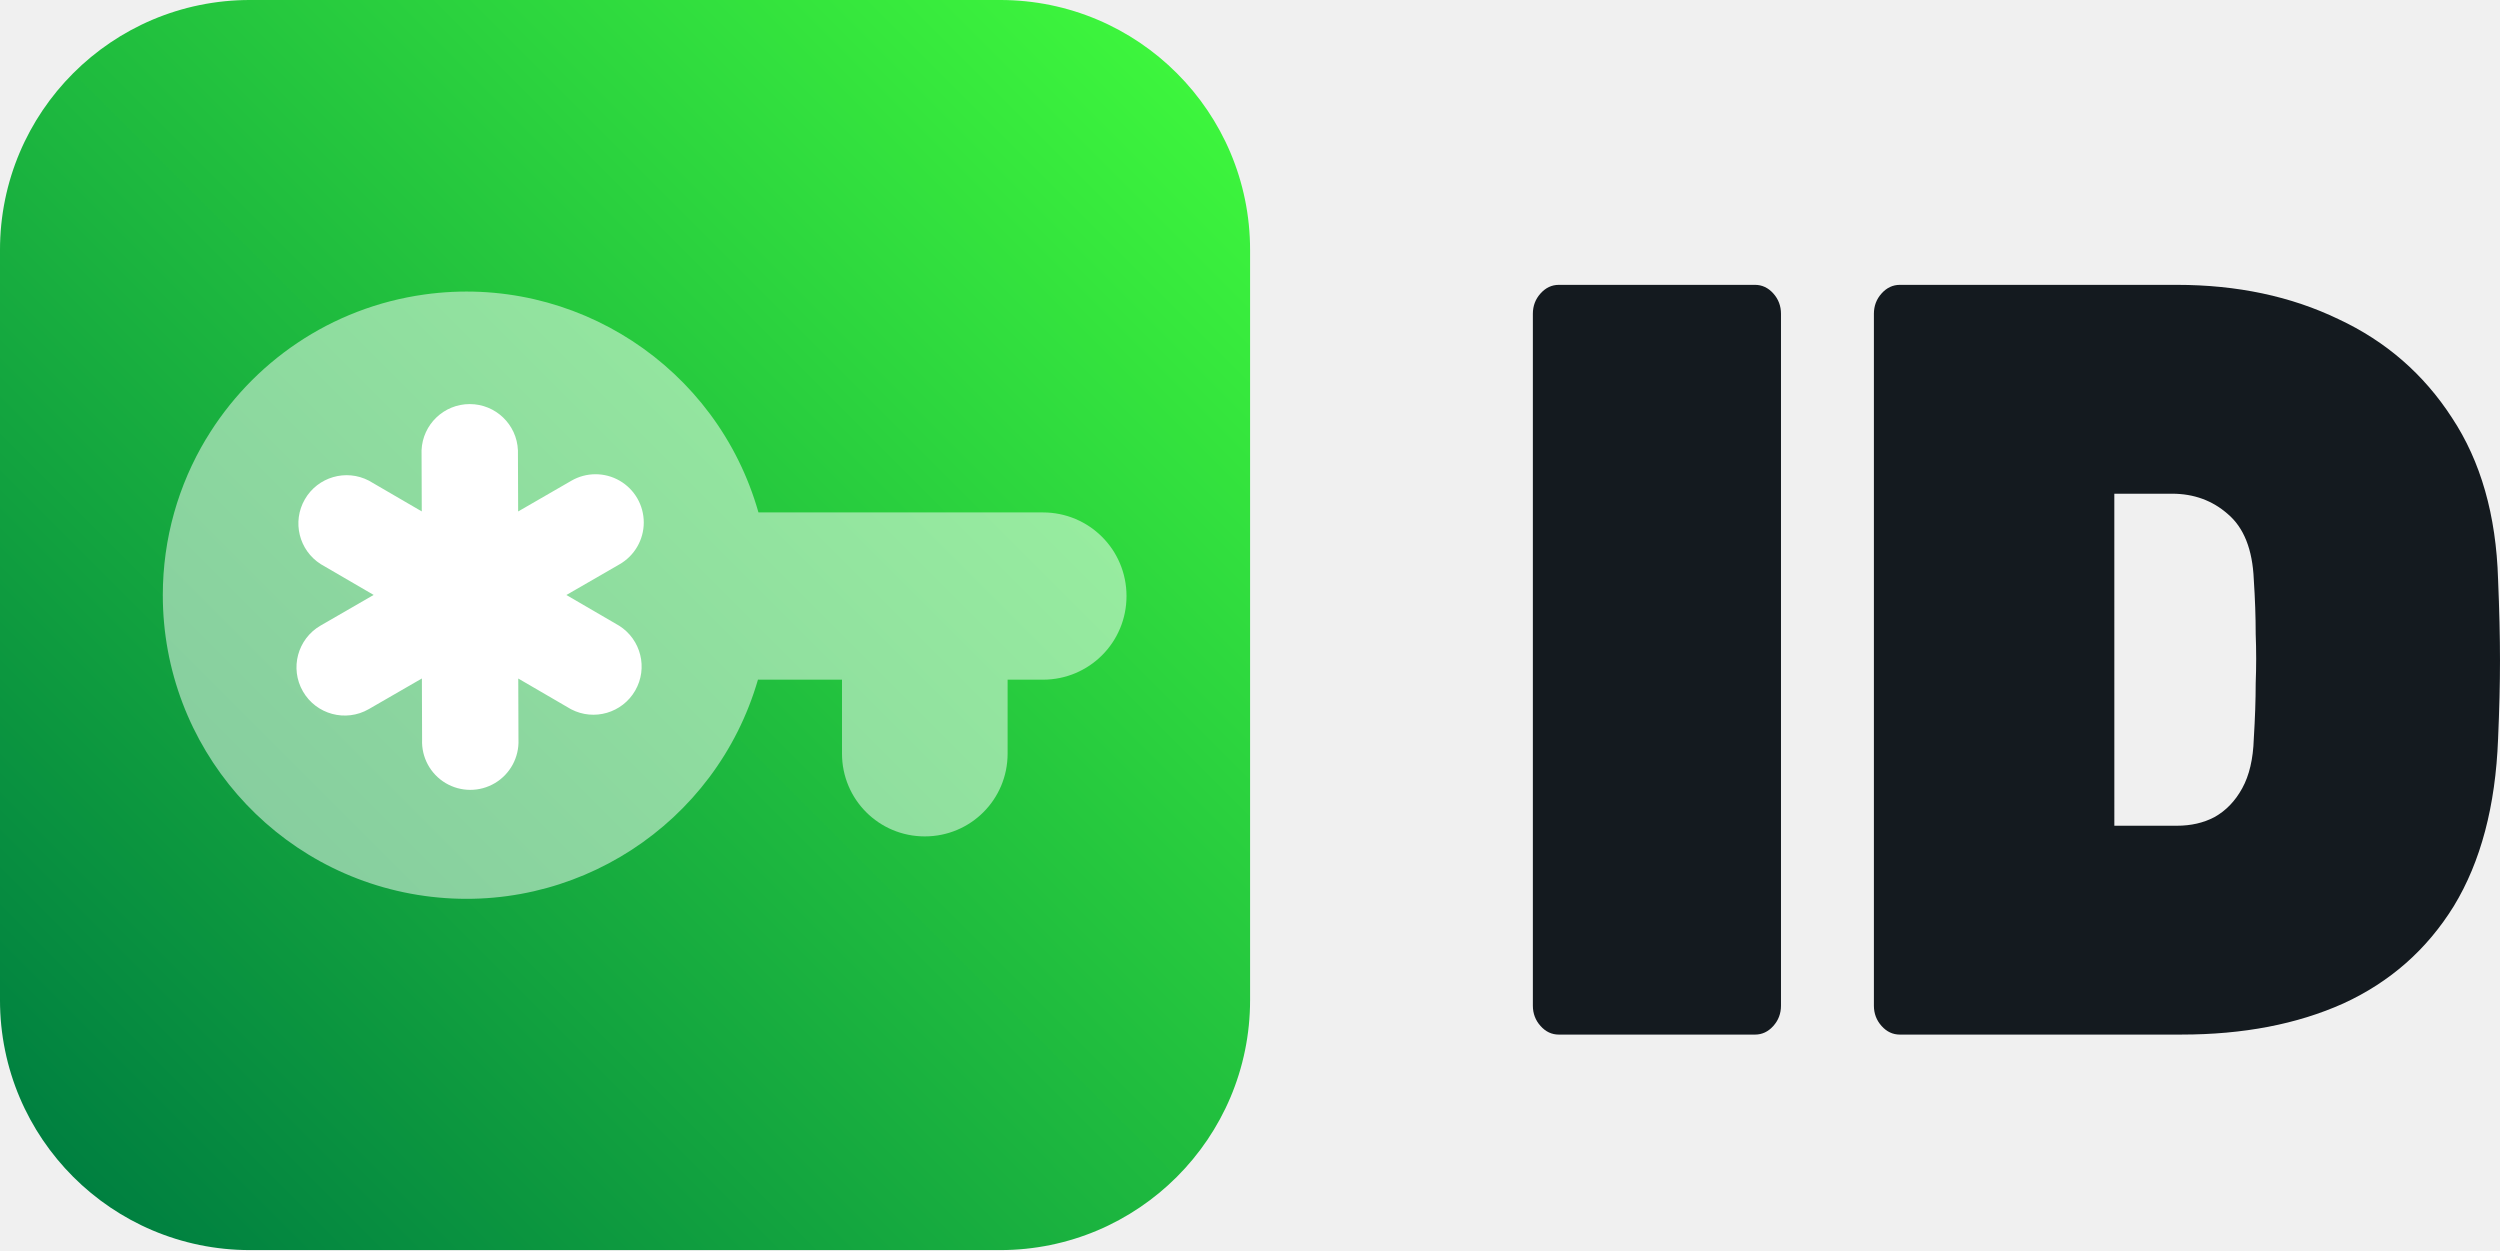
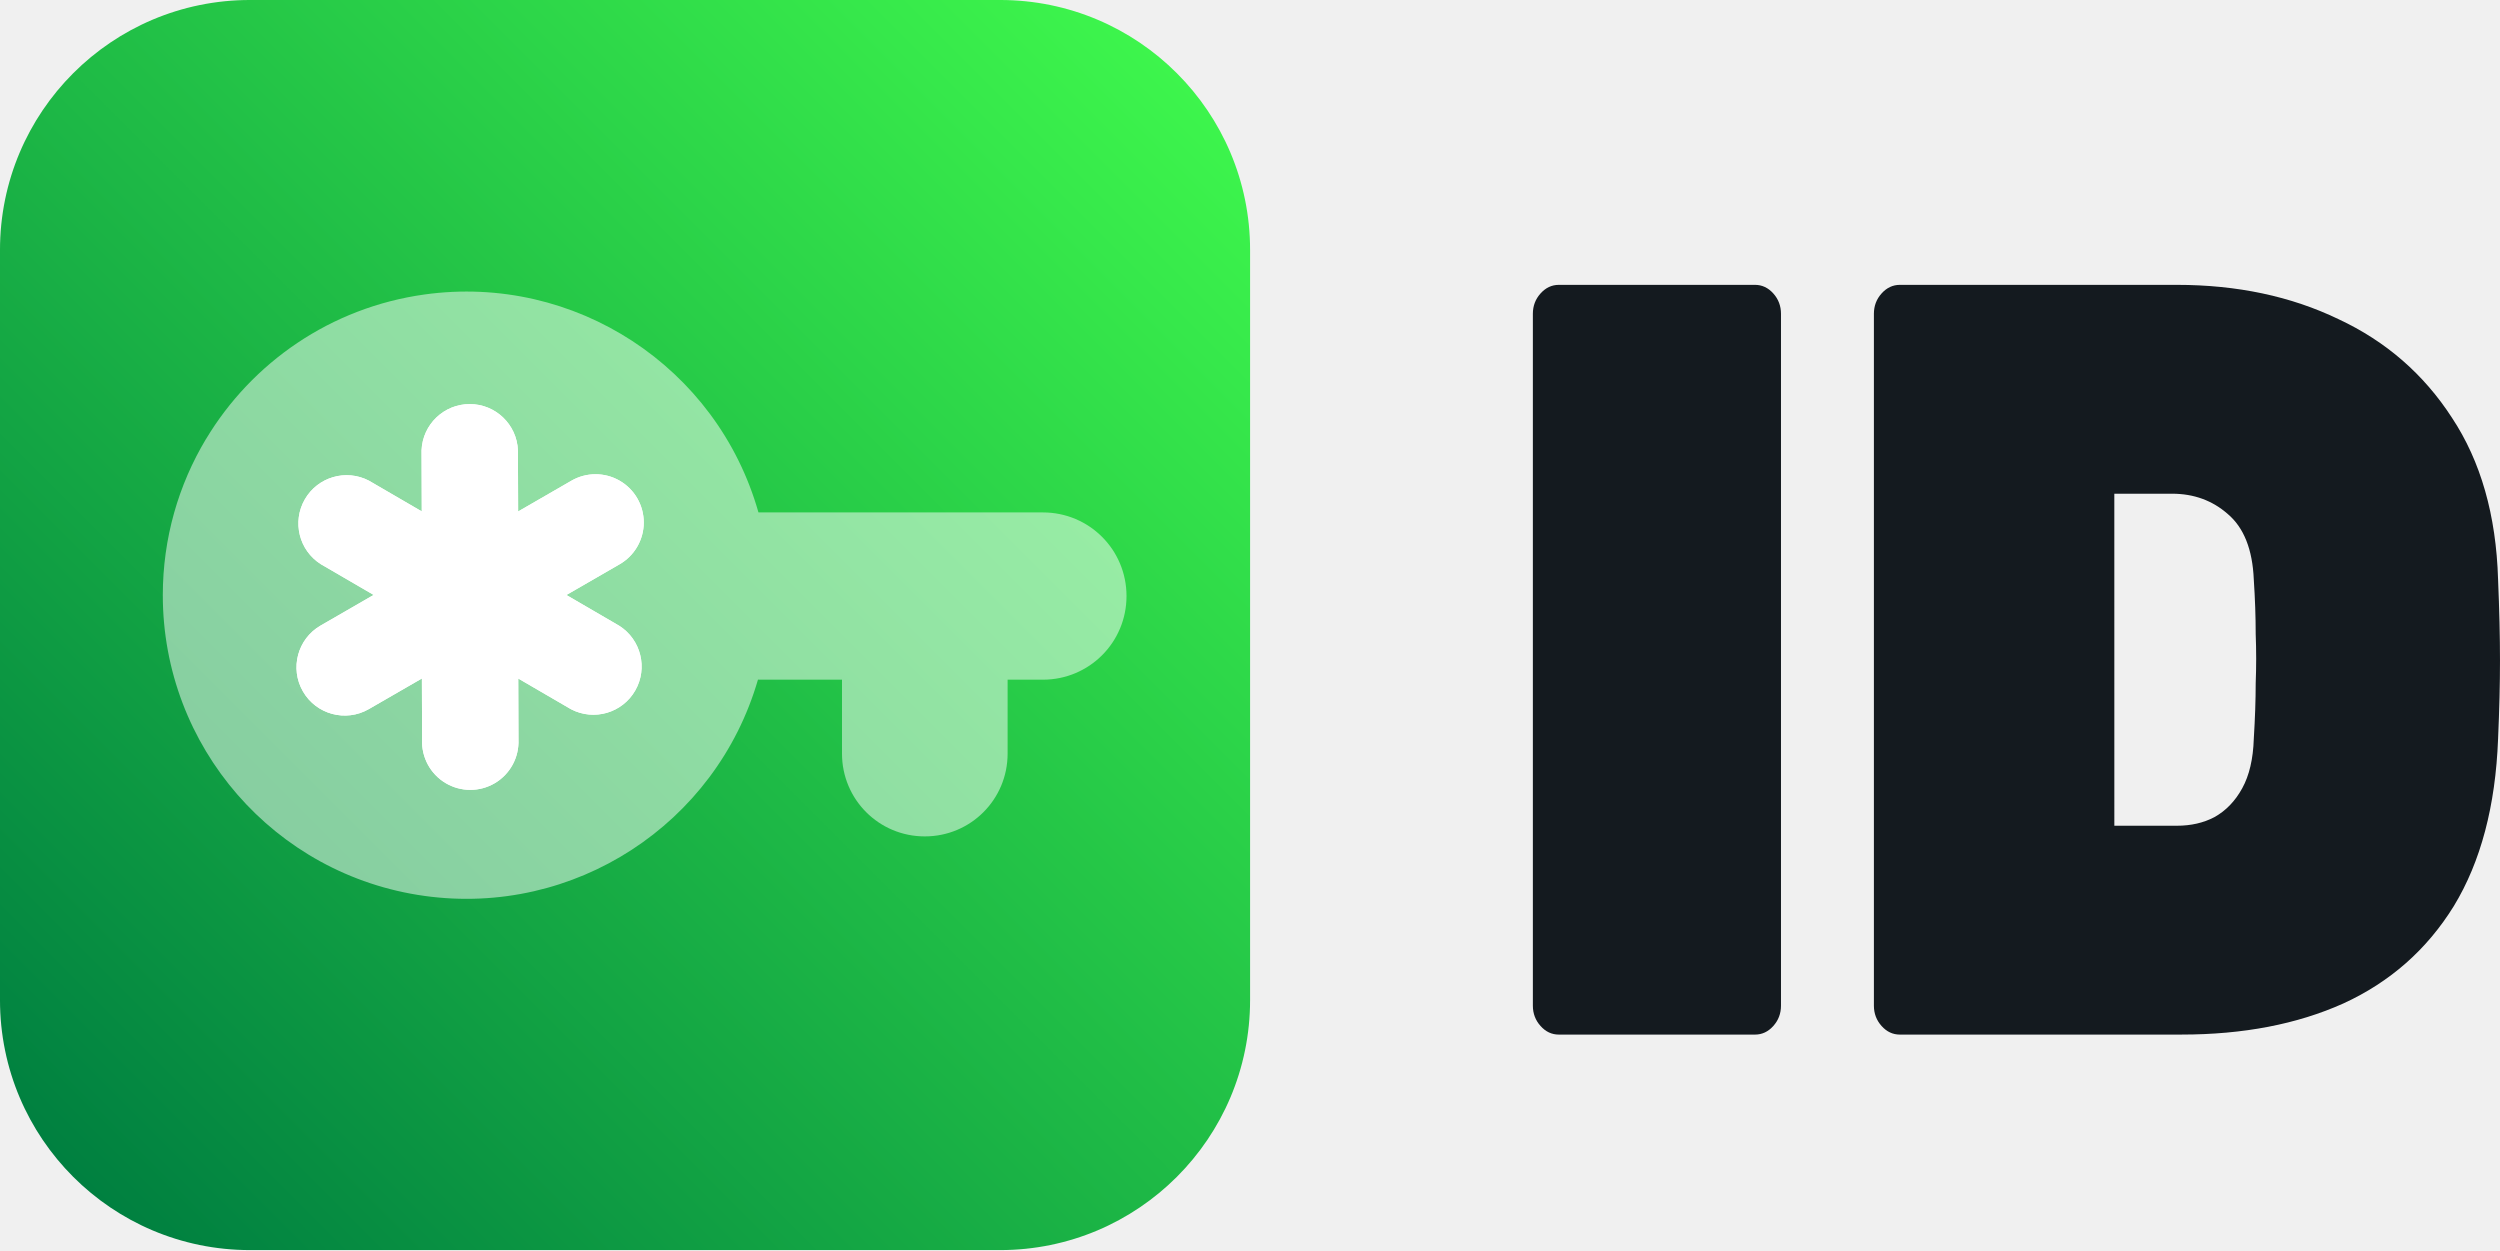
<svg xmlns="http://www.w3.org/2000/svg" xmlns:xlink="http://www.w3.org/1999/xlink" width="499.963" height="250" viewBox="0 0 132.282 66.146" version="1.1" id="svg5" xml:space="preserve">
  <defs id="defs2">
+     <linearGradient id="linearGradient1010">
+       <stop style="stop-color:#00994d;stop-opacity:1;" offset="0" id="stop1006" />
+       <stop style="stop-color:#3df54c;stop-opacity:1;" offset="1" id="stop1008" />
+     </linearGradient>
+     <linearGradient id="linearGradient1003">
+       <stop style="stop-color:#008040;stop-opacity:1;" offset="0" id="stop999" />
+       <stop style="stop-color:#3df54c;stop-opacity:1;" offset="1" id="stop1001" />
+     </linearGradient>
+     <linearGradient id="linearGradient997">
+       <stop style="stop-color:#008040;stop-opacity:1;" offset="0" id="stop993" />
+       <stop style="stop-color:#3df54c;stop-opacity:1;" offset="1" id="stop995" />
+     </linearGradient>
    <linearGradient id="linearGradient1009">
      <stop style="stop-color:#008040;stop-opacity:1;" offset="0" id="stop1005" />
-       <stop style="stop-color:#3df53d;stop-opacity:1;" offset="1" id="stop1007" />
+       <stop style="stop-color:#3df54c;stop-opacity:1;" offset="1" id="stop1007" />
    </linearGradient>
    <linearGradient id="linearGradient24524">
      <stop style="stop-color:#006644;stop-opacity:1;" offset="0" id="stop24520" />
-       <stop style="stop-color:#47eb47;stop-opacity:1;" offset="0.8" id="stop24522" />
+       <stop style="stop-color:#47eb55;stop-opacity:1;" offset="0.8" id="stop24522" />
    </linearGradient>
    <linearGradient id="linearGradient22533">
      <stop style="stop-color:#a3daf5;stop-opacity:1;" offset="0" id="stop22529" />
      <stop style="stop-color:#ffffff;stop-opacity:1;" offset="0.502" id="stop22531" />
    </linearGradient>
    <linearGradient id="linearGradient22527">
      <stop style="stop-color:#a6d9f2;stop-opacity:1;" offset="0" id="stop22523" />
      <stop style="stop-color:#ffffff;stop-opacity:1;" offset="0.295" id="stop22525" />
    </linearGradient>
    <style id="style6568">.cls-1{fill:none;}.cls-2{clip-path:url(#clip-path);}</style>
    <clipPath id="clip-path">
      <rect class="cls-1" x="0.06" width="24" height="24" id="rect6570" y="0" />
    </clipPath>
    <linearGradient id="linearGradient5222-7">
      <stop style="stop-color:#17191c;stop-opacity:1;" offset="0" id="stop5218-5" />
      <stop style="stop-color:#2e3038;stop-opacity:1;" offset="1" id="stop5220-3" />
    </linearGradient>
    <style id="style6568-5">.cls-1{fill:none;}.cls-2{clip-path:url(#clip-path);}</style>
    <linearGradient xlink:href="#linearGradient5222-7" id="linearGradient3859-6" gradientUnits="userSpaceOnUse" x1="2487.377" y1="3121.336" x2="2487.377" y2="2945.266" />
    <style id="style6568-9">.cls-1{fill:none;}.cls-2{clip-path:url(#clip-path);}</style>
    <linearGradient id="linearGradient45366-7">
      <stop style="stop-color:#aaaaaa;stop-opacity:1;" offset="0" id="stop45364-5" />
    </linearGradient>
    <linearGradient id="id">
      <stop style="stop-color:#0ac247;stop-opacity:1;" offset="0" id="stop23041" />
      <stop style="stop-color:#ffffff;stop-opacity:1;" offset="1" id="stop23043" />
    </linearGradient>
    <style id="style22571">.cls-1{fill:#84d0f7;}.cls-2{fill:#aa392d;}.cls-3{fill:#7c211a;}.cls-4{fill:#e59973;}.cls-5{fill:#2d2d2d;}.cls-6{opacity:0.2;}.cls-7{opacity:0.3;}</style>
    <style id="style23309">
      .cls-1 {
        fill: none;
      }
    </style>
    <linearGradient xlink:href="#id" id="linearGradient7102" gradientUnits="userSpaceOnUse" gradientTransform="matrix(0,3.650124,-3.650124,0,-570.2378,3667.498)" x1="-161.081" y1="-123.594" x2="-56.793" y2="-123.594" />
-     <linearGradient xlink:href="#linearGradient1009" id="linearGradient51942" gradientUnits="userSpaceOnUse" gradientTransform="matrix(0.6451905,0,0,0.6451906,88.66183,129.4048)" x1="211.292" y1="762.624" x2="301.672" y2="672.244" />
+     <linearGradient xlink:href="#linearGradient997" id="linearGradient51942" gradientUnits="userSpaceOnUse" gradientTransform="matrix(0.6451905,0,0,0.6451906,88.66183,129.4048)" x1="211.292" y1="762.624" x2="301.672" y2="672.244" />
    <linearGradient xlink:href="#linearGradient24524" id="linearGradient1851" gradientUnits="userSpaceOnUse" gradientTransform="matrix(0.6451905,0,0,0.6451906,-65.72627,143.7504)" x1="211.292" y1="762.624" x2="301.672" y2="672.244" />
-     <linearGradient xlink:href="#linearGradient1009" id="linearGradient22509" gradientUnits="userSpaceOnUse" gradientTransform="matrix(0.6451905,0,0,0.6451906,88.66183,230.6858)" x1="211.292" y1="762.624" x2="301.672" y2="672.244" />
+     <linearGradient xlink:href="#linearGradient1003" id="linearGradient22509" gradientUnits="userSpaceOnUse" gradientTransform="matrix(0.6451905,0,0,0.6451906,88.66183,230.6858)" x1="211.292" y1="762.624" x2="301.672" y2="672.244" />
    <linearGradient xlink:href="#linearGradient22533" id="linearGradient22517" x1="317.944" y1="562.145" x2="371.947" y2="562.145" gradientUnits="userSpaceOnUse" />
    <linearGradient xlink:href="#linearGradient22527" id="linearGradient22521" gradientUnits="userSpaceOnUse" x1="342.176" y1="581.118" x2="342.176" y2="543.694" />
-     <linearGradient xlink:href="#linearGradient1009" id="linearGradient24150" x1="-494.602" y1="2701.458" x2="-494.602" y2="3120.009" gradientUnits="userSpaceOnUse" />
-     <linearGradient xlink:href="#linearGradient1009" id="linearGradient27220" gradientUnits="userSpaceOnUse" gradientTransform="matrix(0.6451905,0,0,0.6451906,88.66183,383.685)" x1="211.292" y1="762.624" x2="301.672" y2="672.244" />
+     <linearGradient xlink:href="#linearGradient1010" id="linearGradient24150" x1="-494.602" y1="2739.626" x2="-494.602" y2="3120.009" gradientUnits="userSpaceOnUse" />
+     <linearGradient xlink:href="#linearGradient1009" id="linearGradient27220" gradientUnits="userSpaceOnUse" gradientTransform="matrix(0.6451905,0,0,0.6451906,88.66183,383.685)" x1="211.292" y1="762.624" x2="306.865" y2="667.051" />
  </defs>
  <g id="layer1" transform="translate(-220.1774,-558.3193)">
    <rect style="font-weight:900;font-size:53.702px;font-family:Rubik;-inkscape-font-specification:'Rubik Heavy';letter-spacing:-0.719px;fill:#000000;fill-opacity:1;stroke-width:8.183" id="rect22610" width="182.314" height="182.314" x="8.791" y="662.274" rx="16.843" ry="16.843" />
    <g style="fill:#c2d3d6;fill-opacity:1" id="g2601" transform="matrix(0.1229696,0,0,0.1229696,989.6571,3098.486)" />
    <g style="fill:#ffffff;fill-opacity:1" id="g69027" transform="matrix(0.01311796,0,0,0.01311796,146.4478,764.8663)">
      <g id="g69025" style="fill:#ffffff;fill-opacity:1">
        <g id="g69023" style="fill:#ffffff;fill-opacity:0.619" transform="translate(-15.40002,-34.74367)">
		
		
	</g>
      </g>
    </g>
    <g style="fill:#c2d3d6;fill-opacity:1" id="g45797" transform="matrix(0.03190418,0,0,0.03190418,-256.1626,1085.391)" />
    <rect style="fill:url(#linearGradient51942);fill-opacity:1.0;stroke-width:4.147" id="rect51928" width="66.146" height="66.146" x="220.177" y="558.319" rx="13.229" ry="13.229" />
    <g style="fill:#c2d3d6;fill-opacity:1" id="g51940" transform="matrix(0.03190418,0,0,0.03190418,239.1662,573.5163)" />
    <rect style="fill:url(#linearGradient1851);fill-opacity:1;stroke-width:4.147" id="rect1837" width="66.146" height="66.146" x="65.789" y="572.665" rx="13.229" ry="13.229" />
    <g id="g7100-3" transform="matrix(0,-0.1340248,0.1340248,0,-138.7869,521.6343)">
      <path id="path7096-6" style="fill:#ffffff;fill-opacity:0.5;stroke-width:10.898" d="m -447.027,2759.688 c 30.176,18.122 51.901,49.229 57.05,86.259 8.239,59.249 -28.481,115.514 -86.045,131.832 l 8e-4,72.476 c -4e-4,0.164 0,0.318 0,0.48 l -4e-4,39.334 c -1.9e-4,18.293 -14.725,33.019 -33.017,33.019 -18.293,0 -33.02,-14.726 -33.02,-33.018 l -7e-4,-13.925 h -29.179 c -18.11,0 -32.69,-14.579 -32.69,-32.69 0,-18.11 14.58,-32.692 32.691,-32.692 h 29.179 l -7e-4,-32.383 c 0,-0.263 0,-0.525 0.037,-0.789 -57.194,-16.553 -93.614,-72.615 -85.405,-131.645 8.238,-59.248 58.911,-103.329 118.739,-103.329 22.436,0 43.584,6.198 61.69,17.071 z" />
      <path d="m -553.739,2903.811 12.14,-20.862 -24.137,0.084 a 19.041,19.041 0 1 1 0.021,-38.049 l 24.137,-0.084 -12.091,-20.943 a 19.041,19.041 0 0 1 32.981,-19.041 l 12.092,20.942 12.143,-20.86 a 19.041,19.041 0 0 1 32.969,18.993 l -12.14,20.863 24.137,-0.084 a 19.041,19.041 0 0 1 -0.02,38.049 l -24.137,0.084 12.091,20.943 a 19.042,19.042 0 1 1 -32.981,19.042 l -12.091,-20.943 -12.143,20.861 a 19.041,19.041 0 0 1 -32.969,-18.993 z" id="path7098-7" style="fill:#ffffff;fill-opacity:1;stroke-width:19.041" />
    </g>
    <g aria-label="ID" transform="scale(0.9476055,1.055292)" id="text2064" style="font-weight:900;font-size:53.702px;font-family:Rubik;-inkscape-font-specification:'Rubik Heavy';letter-spacing:-0.719px;fill:#141a1f;stroke-width:108.716">
      <path d="m 319.394,580.941 q -0.591,0 -1.02,-0.43 -0.43,-0.43 -0.43,-1.02 V 544.799 q 0,-0.591 0.43,-1.02 0.43,-0.43 1.02,-0.43 h 10.955 q 0.591,0 1.02,0.43 0.43,0.43 0.43,1.02 v 34.692 q 0,0.591 -0.43,1.02 -0.43,0.43 -1.02,0.43 z" id="path22490" />
      <path d="m 338.437,580.941 q -0.591,0 -1.02,-0.43 -0.43,-0.43 -0.43,-1.02 V 544.799 q 0,-0.591 0.43,-1.02 0.43,-0.43 1.02,-0.43 h 15.466 q 5.048,0 9.022,1.718 3.974,1.665 6.337,4.941 2.417,3.276 2.578,8.109 0.107,2.309 0.107,4.081 0,1.718 -0.107,3.92 -0.215,5.048 -2.47,8.378 -2.256,3.276 -6.176,4.887 -3.867,1.557 -9.022,1.557 z m 11.976,-10.472 h 3.491 q 1.181,0 2.094,-0.43 0.967,-0.483 1.557,-1.45 0.591,-0.967 0.644,-2.47 0.107,-1.557 0.107,-2.793 0.054,-1.235 0,-2.47 0,-1.289 -0.107,-2.739 -0.107,-2.255 -1.45,-3.276 -1.289,-1.02 -3.115,-1.02 h -3.222 z" id="path22492" />
    </g>
    <text xml:space="preserve" style="font-style:normal;font-variant:normal;font-weight:900;font-stretch:normal;font-size:53.702px;font-family:Rubik;-inkscape-font-specification:'Rubik Heavy';letter-spacing:-0.719px;fill:#141a1f;fill-opacity:1;stroke-width:108.716" x="-51.393" y="472.54" id="text22488" transform="scale(0.9476055,1.055292)">
      <tspan id="tspan22486" style="font-style:normal;font-variant:normal;font-weight:900;font-stretch:normal;font-family:Rubik;-inkscape-font-specification:'Rubik Heavy';fill:#141a1f;fill-opacity:1;stroke-width:108.716" x="-51.393" y="472.54">Forum</tspan>
    </text>
    <rect style="fill:url(#linearGradient22509);fill-opacity:1.0;stroke-width:4.147" id="rect22495" width="66.146" height="66.146" x="220.177" y="659.6" rx="13.229" ry="13.229" />
    <g id="g22501" transform="matrix(0,-0.1364681,0.1364681,0,-146.4178,621.6723)">
      <path id="path22497" style="fill:#ffffff;fill-opacity:0.5;stroke-width:10.898" d="m -447.027,2759.688 c 30.176,18.122 51.901,49.229 57.05,86.259 8.239,59.249 -28.481,115.514 -86.045,131.832 l 8e-4,72.476 c -4e-4,0.164 0,0.318 0,0.48 l -4e-4,39.334 c -1.9e-4,18.293 -14.725,33.019 -33.017,33.019 -18.293,0 -33.02,-14.726 -33.02,-33.018 l -7e-4,-13.925 h -29.179 c -18.11,0 -32.69,-14.579 -32.69,-32.69 0,-18.11 14.58,-32.692 32.691,-32.692 h 29.179 l -7e-4,-32.383 c 0,-0.263 0,-0.525 0.037,-0.789 -57.194,-16.553 -93.614,-72.615 -85.405,-131.645 8.238,-59.248 58.911,-103.329 118.739,-103.329 22.436,0 43.584,6.198 61.69,17.071 z" />
      <path d="m -553.739,2903.811 12.14,-20.862 -24.137,0.084 a 19.041,19.041 0 1 1 0.021,-38.049 l 24.137,-0.084 -12.091,-20.943 a 19.041,19.041 0 0 1 32.981,-19.041 l 12.092,20.942 12.143,-20.86 a 19.041,19.041 0 0 1 32.969,18.993 l -12.14,20.863 24.137,-0.084 a 19.041,19.041 0 0 1 -0.02,38.049 l -24.137,0.084 12.091,20.943 a 19.042,19.042 0 1 1 -32.981,19.042 l -12.091,-20.943 -12.143,20.861 a 19.041,19.041 0 0 1 -32.969,-18.993 z" id="path22499" style="fill:#ffffff;fill-opacity:1;stroke-width:19.041" />
    </g>
    <g aria-label="ID" transform="matrix(0.9476055,0,0,1.055292,0,101.281)" id="g22507" style="font-weight:900;font-size:53.702px;font-family:Rubik;-inkscape-font-specification:'Rubik Heavy';letter-spacing:-0.719px;fill:url(#linearGradient22517);stroke-width:108.716;fill-opacity:1.0">
      <path id="path22503" style="fill-opacity:1.0;fill:url(#linearGradient22521)" d="M 319.394 543.349 C 319 543.349 318.66 543.492 318.374 543.779 C 318.087 544.065 317.944 544.405 317.944 544.799 L 317.944 579.491 C 317.944 579.885 318.087 580.224 318.374 580.511 C 318.66 580.797 319 580.941 319.394 580.941 L 330.349 580.941 C 330.743 580.941 331.083 580.797 331.37 580.511 C 331.656 580.224 331.8 579.885 331.8 579.491 L 331.8 544.799 C 331.8 544.405 331.656 544.065 331.37 543.779 C 331.083 543.492 330.743 543.349 330.349 543.349 L 319.394 543.349 z M 338.437 543.349 C 338.043 543.349 337.703 543.492 337.417 543.779 C 337.13 544.065 336.987 544.405 336.987 544.799 L 336.987 579.491 C 336.987 579.885 337.13 580.224 337.417 580.511 C 337.703 580.797 338.043 580.941 338.437 580.941 L 354.172 580.941 C 357.609 580.941 360.616 580.421 363.194 579.383 C 365.808 578.309 367.866 576.68 369.369 574.496 C 370.873 572.277 371.697 569.484 371.84 566.119 C 371.911 564.651 371.947 563.344 371.947 562.198 C 371.947 561.017 371.911 559.656 371.84 558.117 C 371.732 554.895 370.873 552.192 369.262 550.008 C 367.687 547.824 365.575 546.177 362.925 545.068 C 360.276 543.922 357.268 543.349 353.903 543.349 L 338.437 543.349 z M 350.412 553.821 L 353.635 553.821 C 354.852 553.821 355.891 554.161 356.75 554.841 C 357.645 555.522 358.128 556.613 358.199 558.117 C 358.271 559.083 358.307 559.996 358.307 560.856 C 358.343 561.679 358.343 562.503 358.307 563.326 C 358.307 564.15 358.271 565.081 358.199 566.119 C 358.163 567.121 357.949 567.944 357.555 568.589 C 357.161 569.233 356.642 569.717 355.998 570.039 C 355.389 570.325 354.691 570.469 353.903 570.469 L 350.412 570.469 L 350.412 553.821 z " />
    </g>
    <g id="g24142" transform="matrix(0,-0.2606107,0.2606107,0,-475.0109,634.1995)">
-       <path id="path24138" style="fill:url(#linearGradient24150);fill-opacity:1.0;stroke-width:10.898" d="m -447.027,2759.688 c 30.176,18.122 51.901,49.229 57.05,86.259 8.239,59.249 -28.481,115.514 -86.045,131.832 l 8e-4,72.476 c -4e-4,0.164 0,0.318 0,0.48 l -4e-4,39.334 c -1.9e-4,18.293 -14.725,33.019 -33.017,33.019 -18.293,0 -33.02,-14.726 -33.02,-33.018 l -7e-4,-13.925 h -29.179 c -18.11,0 -32.69,-14.579 -32.69,-32.69 0,-18.11 14.58,-32.692 32.691,-32.692 h 29.179 l -7e-4,-32.383 c 0,-0.263 0,-0.525 0.037,-0.789 -57.194,-16.553 -93.614,-72.615 -85.405,-131.645 8.238,-59.248 58.911,-103.329 118.739,-103.329 22.436,0 43.584,6.198 61.69,17.071 z" />
+       <path id="path24138" style="fill:url(#linearGradient24150);fill-opacity:1;stroke-width:10.898" d="m -447.027,2759.688 c 30.176,18.122 51.901,49.229 57.05,86.259 8.239,59.249 -28.481,115.514 -86.045,131.832 l 8e-4,72.476 c -4e-4,0.164 0,0.318 0,0.48 l -4e-4,39.334 c -1.9e-4,18.293 -14.725,33.019 -33.017,33.019 -18.293,0 -33.02,-14.726 -33.02,-33.018 l -7e-4,-13.925 h -29.179 c -18.11,0 -32.69,-14.579 -32.69,-32.69 0,-18.11 14.58,-32.692 32.691,-32.692 h 29.179 l -7e-4,-32.383 c 0,-0.263 0,-0.525 0.037,-0.789 -57.194,-16.553 -93.614,-72.615 -85.405,-131.645 8.238,-59.248 58.911,-103.329 118.739,-103.329 22.436,0 43.584,6.198 61.69,17.071 z" />
      <path d="m -553.739,2903.811 12.14,-20.862 -24.137,0.084 a 19.041,19.041 0 1 1 0.021,-38.049 l 24.137,-0.084 -12.091,-20.943 a 19.041,19.041 0 0 1 32.981,-19.041 l 12.092,20.942 12.143,-20.86 a 19.041,19.041 0 0 1 32.969,18.993 l -12.14,20.863 24.137,-0.084 a 19.041,19.041 0 0 1 -0.02,38.049 l -24.137,0.084 12.091,20.943 a 19.042,19.042 0 1 1 -32.981,19.042 l -12.091,-20.943 -12.143,20.861 a 19.041,19.041 0 0 1 -32.969,-18.993 z" id="path24140" style="fill:#ffffff;fill-opacity:1;stroke-width:19.041" />
    </g>
-     <rect style="fill:url(#linearGradient27220);fill-opacity:1.0;stroke-width:4.147" id="rect27212" width="66.146" height="66.146" x="220.177" y="812.599" rx="0" ry="0" />
+     <rect style="fill:url(#linearGradient27220);fill-opacity:1;stroke-width:4.147" id="rect27212" width="66.146" height="66.146" x="220.177" y="812.599" rx="0" ry="0" />
    <g id="g27218" transform="matrix(0,-0.1364681,0.1364681,0,-146.4178,774.6716)">
      <path id="path27214" style="fill:#ffffff;fill-opacity:0.5;stroke-width:10.898" d="m -447.027,2759.688 c 30.176,18.122 51.901,49.229 57.05,86.259 8.239,59.249 -28.481,115.514 -86.045,131.832 l 8e-4,72.476 c -4e-4,0.164 0,0.318 0,0.48 l -4e-4,39.334 c -1.9e-4,18.293 -14.725,33.019 -33.017,33.019 -18.293,0 -33.02,-14.726 -33.02,-33.018 l -7e-4,-13.925 h -29.179 c -18.11,0 -32.69,-14.579 -32.69,-32.69 0,-18.11 14.58,-32.692 32.691,-32.692 h 29.179 l -7e-4,-32.383 c 0,-0.263 0,-0.525 0.037,-0.789 -57.194,-16.553 -93.614,-72.615 -85.405,-131.645 8.238,-59.248 58.911,-103.329 118.739,-103.329 22.436,0 43.584,6.198 61.69,17.071 z" />
      <path d="m -553.739,2903.811 12.14,-20.862 -24.137,0.084 a 19.041,19.041 0 1 1 0.021,-38.049 l 24.137,-0.084 -12.091,-20.943 a 19.041,19.041 0 0 1 32.981,-19.041 l 12.092,20.942 12.143,-20.86 a 19.041,19.041 0 0 1 32.969,18.993 l -12.14,20.863 24.137,-0.084 a 19.041,19.041 0 0 1 -0.02,38.049 l -24.137,0.084 12.091,20.943 a 19.042,19.042 0 1 1 -32.981,19.042 l -12.091,-20.943 -12.143,20.861 a 19.041,19.041 0 0 1 -32.969,-18.993 z" id="path27216" style="fill:#ffffff;fill-opacity:1;stroke-width:19.041" />
+     </g>
+     <g id="g1125" transform="matrix(0,-0.1340248,0.1340248,0,-138.7869,521.6343)">
+       <path d="m -553.739,2903.811 12.14,-20.862 -24.137,0.084 a 19.041,19.041 0 1 1 0.021,-38.049 l 24.137,-0.084 -12.091,-20.943 a 19.041,19.041 0 0 1 32.981,-19.041 l 12.092,20.942 12.143,-20.86 a 19.041,19.041 0 0 1 32.969,18.993 l -12.14,20.863 24.137,-0.084 a 19.041,19.041 0 0 1 -0.02,38.049 l -24.137,0.084 12.091,20.943 a 19.042,19.042 0 1 1 -32.981,19.042 l -12.091,-20.943 -12.143,20.861 a 19.041,19.041 0 0 1 -32.969,-18.993 z" id="path1123" style="fill:#ffffff;fill-opacity:1;stroke-width:19.041" />
    </g>
  </g>
  <style type="text/css" id="style1941">
	.st0{fill:none;stroke:#000000;stroke-width:2;stroke-linecap:round;stroke-linejoin:round;stroke-miterlimit:10;}
</style>
  <style type="text/css" id="style1941-0">
	.st0{fill:none;stroke:#000000;stroke-width:2;stroke-linecap:round;stroke-linejoin:round;stroke-miterlimit:10;}
</style>
  <style type="text/css" id="style1941-7">
	.st0{fill:none;stroke:#000000;stroke-width:2;stroke-linecap:round;stroke-linejoin:round;stroke-miterlimit:10;}
</style>
  <style type="text/css" id="style22485">
	.st0{fill:none;stroke:#6C3DB7;stroke-width:4;stroke-linecap:round;stroke-linejoin:round;stroke-miterlimit:10;}
	.st1{fill:none;stroke:#1F992A;stroke-width:4;stroke-linecap:round;stroke-linejoin:round;stroke-miterlimit:10;}
	.st2{fill:none;stroke:#6A83BA;stroke-width:4;stroke-linecap:round;stroke-linejoin:round;stroke-miterlimit:10;}
	.st3{fill:#8A8AFF;stroke:#8A8AFF;stroke-width:2;stroke-linecap:round;stroke-linejoin:round;stroke-miterlimit:10;}
	.st4{fill:#6C3DB7;stroke:#6C3DB7;stroke-width:2;stroke-linecap:round;stroke-linejoin:round;stroke-miterlimit:10;}
	.st5{fill:#A576FF;stroke:#A576FF;stroke-width:2;stroke-linecap:round;stroke-linejoin:round;stroke-miterlimit:10;}
	.st6{fill:#F2BB41;stroke:#F2BB41;stroke-width:2;stroke-linecap:round;stroke-linejoin:round;stroke-miterlimit:10;}
	.st7{fill:#E08838;stroke:#E08838;stroke-width:2;stroke-linecap:round;stroke-linejoin:round;stroke-miterlimit:10;}
	.st8{fill:#1F992A;stroke:#1F992A;stroke-width:2;stroke-linecap:round;stroke-linejoin:round;stroke-miterlimit:10;}
	.st9{fill:#5EC11E;stroke:#5EC11E;stroke-width:2;stroke-linecap:round;stroke-linejoin:round;stroke-miterlimit:10;}
	.st10{fill:#E3FAFF;stroke:#E3FAFF;stroke-width:2;stroke-linecap:round;stroke-linejoin:round;stroke-miterlimit:10;}
	.st11{fill:#FF5093;stroke:#FF5093;stroke-width:2;stroke-linecap:round;stroke-linejoin:round;stroke-miterlimit:10;}
	.st12{fill:#B7257F;stroke:#B7257F;stroke-width:2;stroke-linecap:round;stroke-linejoin:round;stroke-miterlimit:10;}
	.st13{fill:#5189E5;stroke:#5189E5;stroke-width:2;stroke-linecap:round;stroke-linejoin:round;stroke-miterlimit:10;}
	.st14{fill:#6EBAFF;stroke:#6EBAFF;stroke-width:2;stroke-linecap:round;stroke-linejoin:round;stroke-miterlimit:10;}
	.st15{fill:#EDD977;stroke:#EDD977;stroke-width:2;stroke-linecap:round;stroke-linejoin:round;stroke-miterlimit:10;}
	.st16{fill:#8C43FF;stroke:#8C43FF;stroke-width:2;stroke-linecap:round;stroke-linejoin:round;stroke-miterlimit:10;}
	.st17{fill:#5252BA;stroke:#5252BA;stroke-width:2;stroke-linecap:round;stroke-linejoin:round;stroke-miterlimit:10;}
	.st18{fill:none;stroke:#E3FAFF;stroke-width:4;stroke-linecap:round;stroke-linejoin:round;stroke-miterlimit:10;}
	.st19{fill:#354C75;stroke:#354C75;stroke-width:2;stroke-linecap:round;stroke-linejoin:round;stroke-miterlimit:10;}
</style>
  <style type="text/css" id="style23106">
	.st0{fill:none;stroke:#000000;stroke-width:2;stroke-linecap:round;stroke-linejoin:round;stroke-miterlimit:10;}
	.st1{fill:none;stroke:#000000;stroke-width:2;stroke-linejoin:round;stroke-miterlimit:10;}
</style>
</svg>
